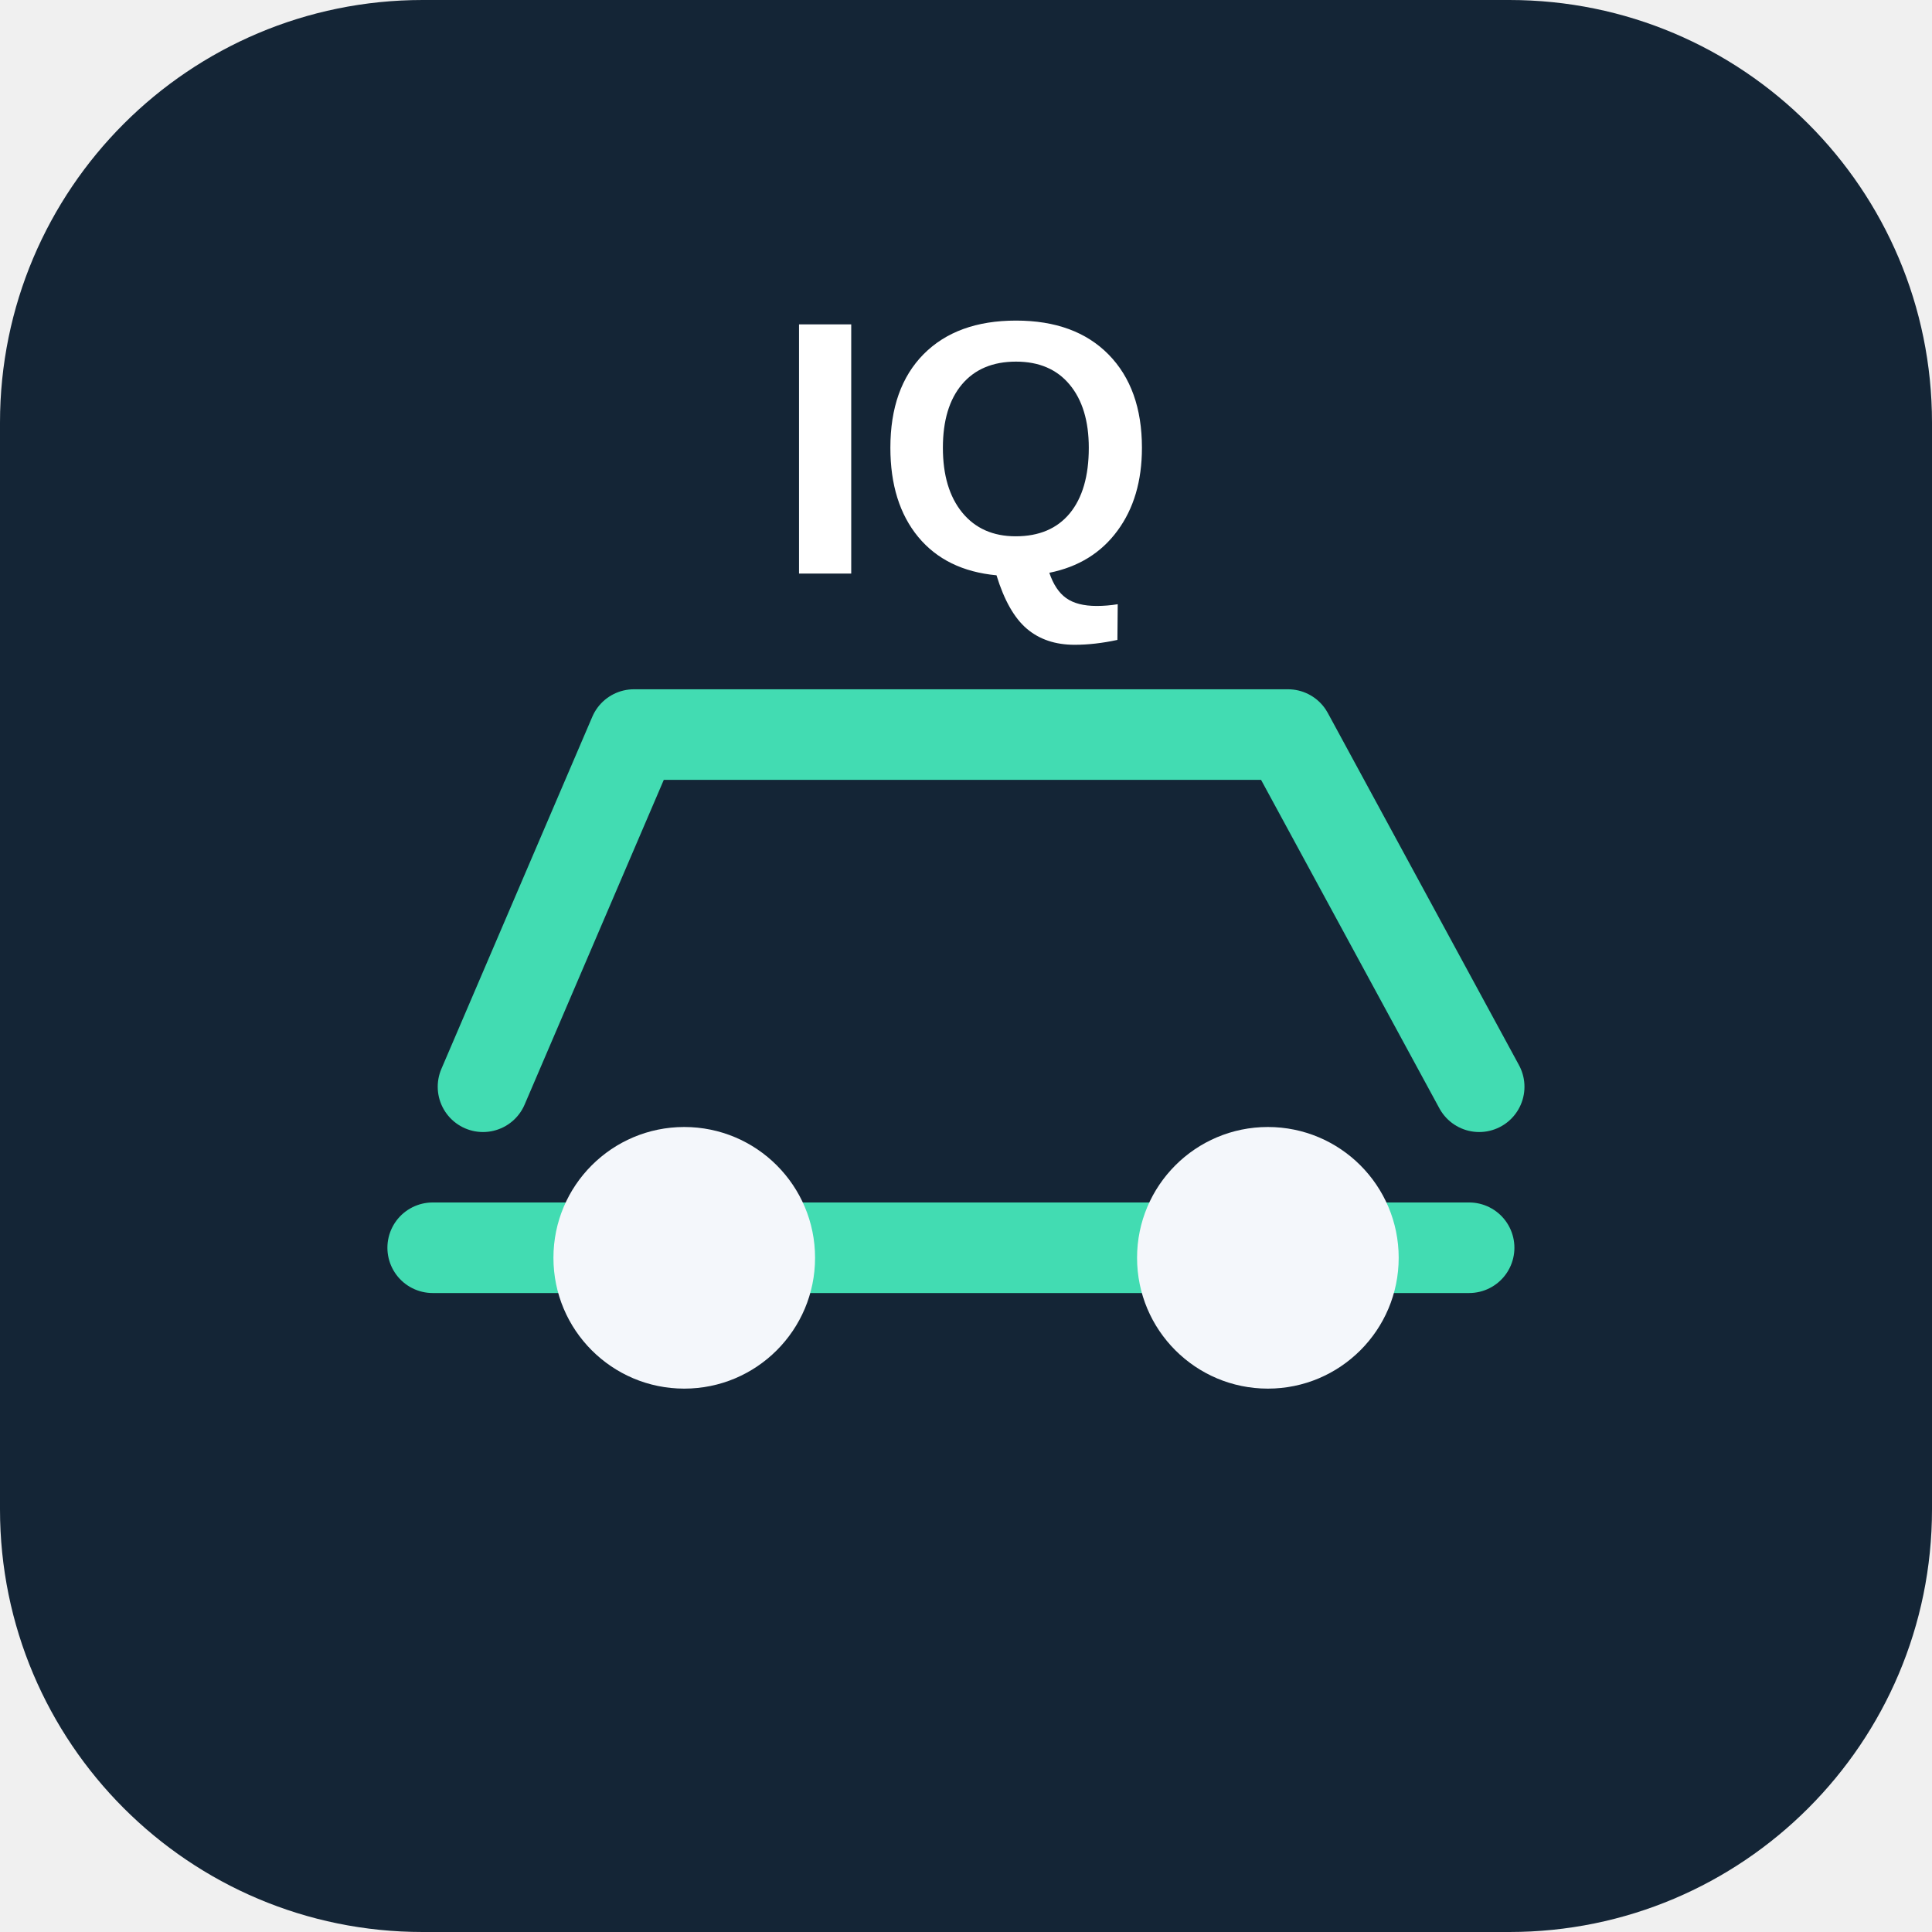
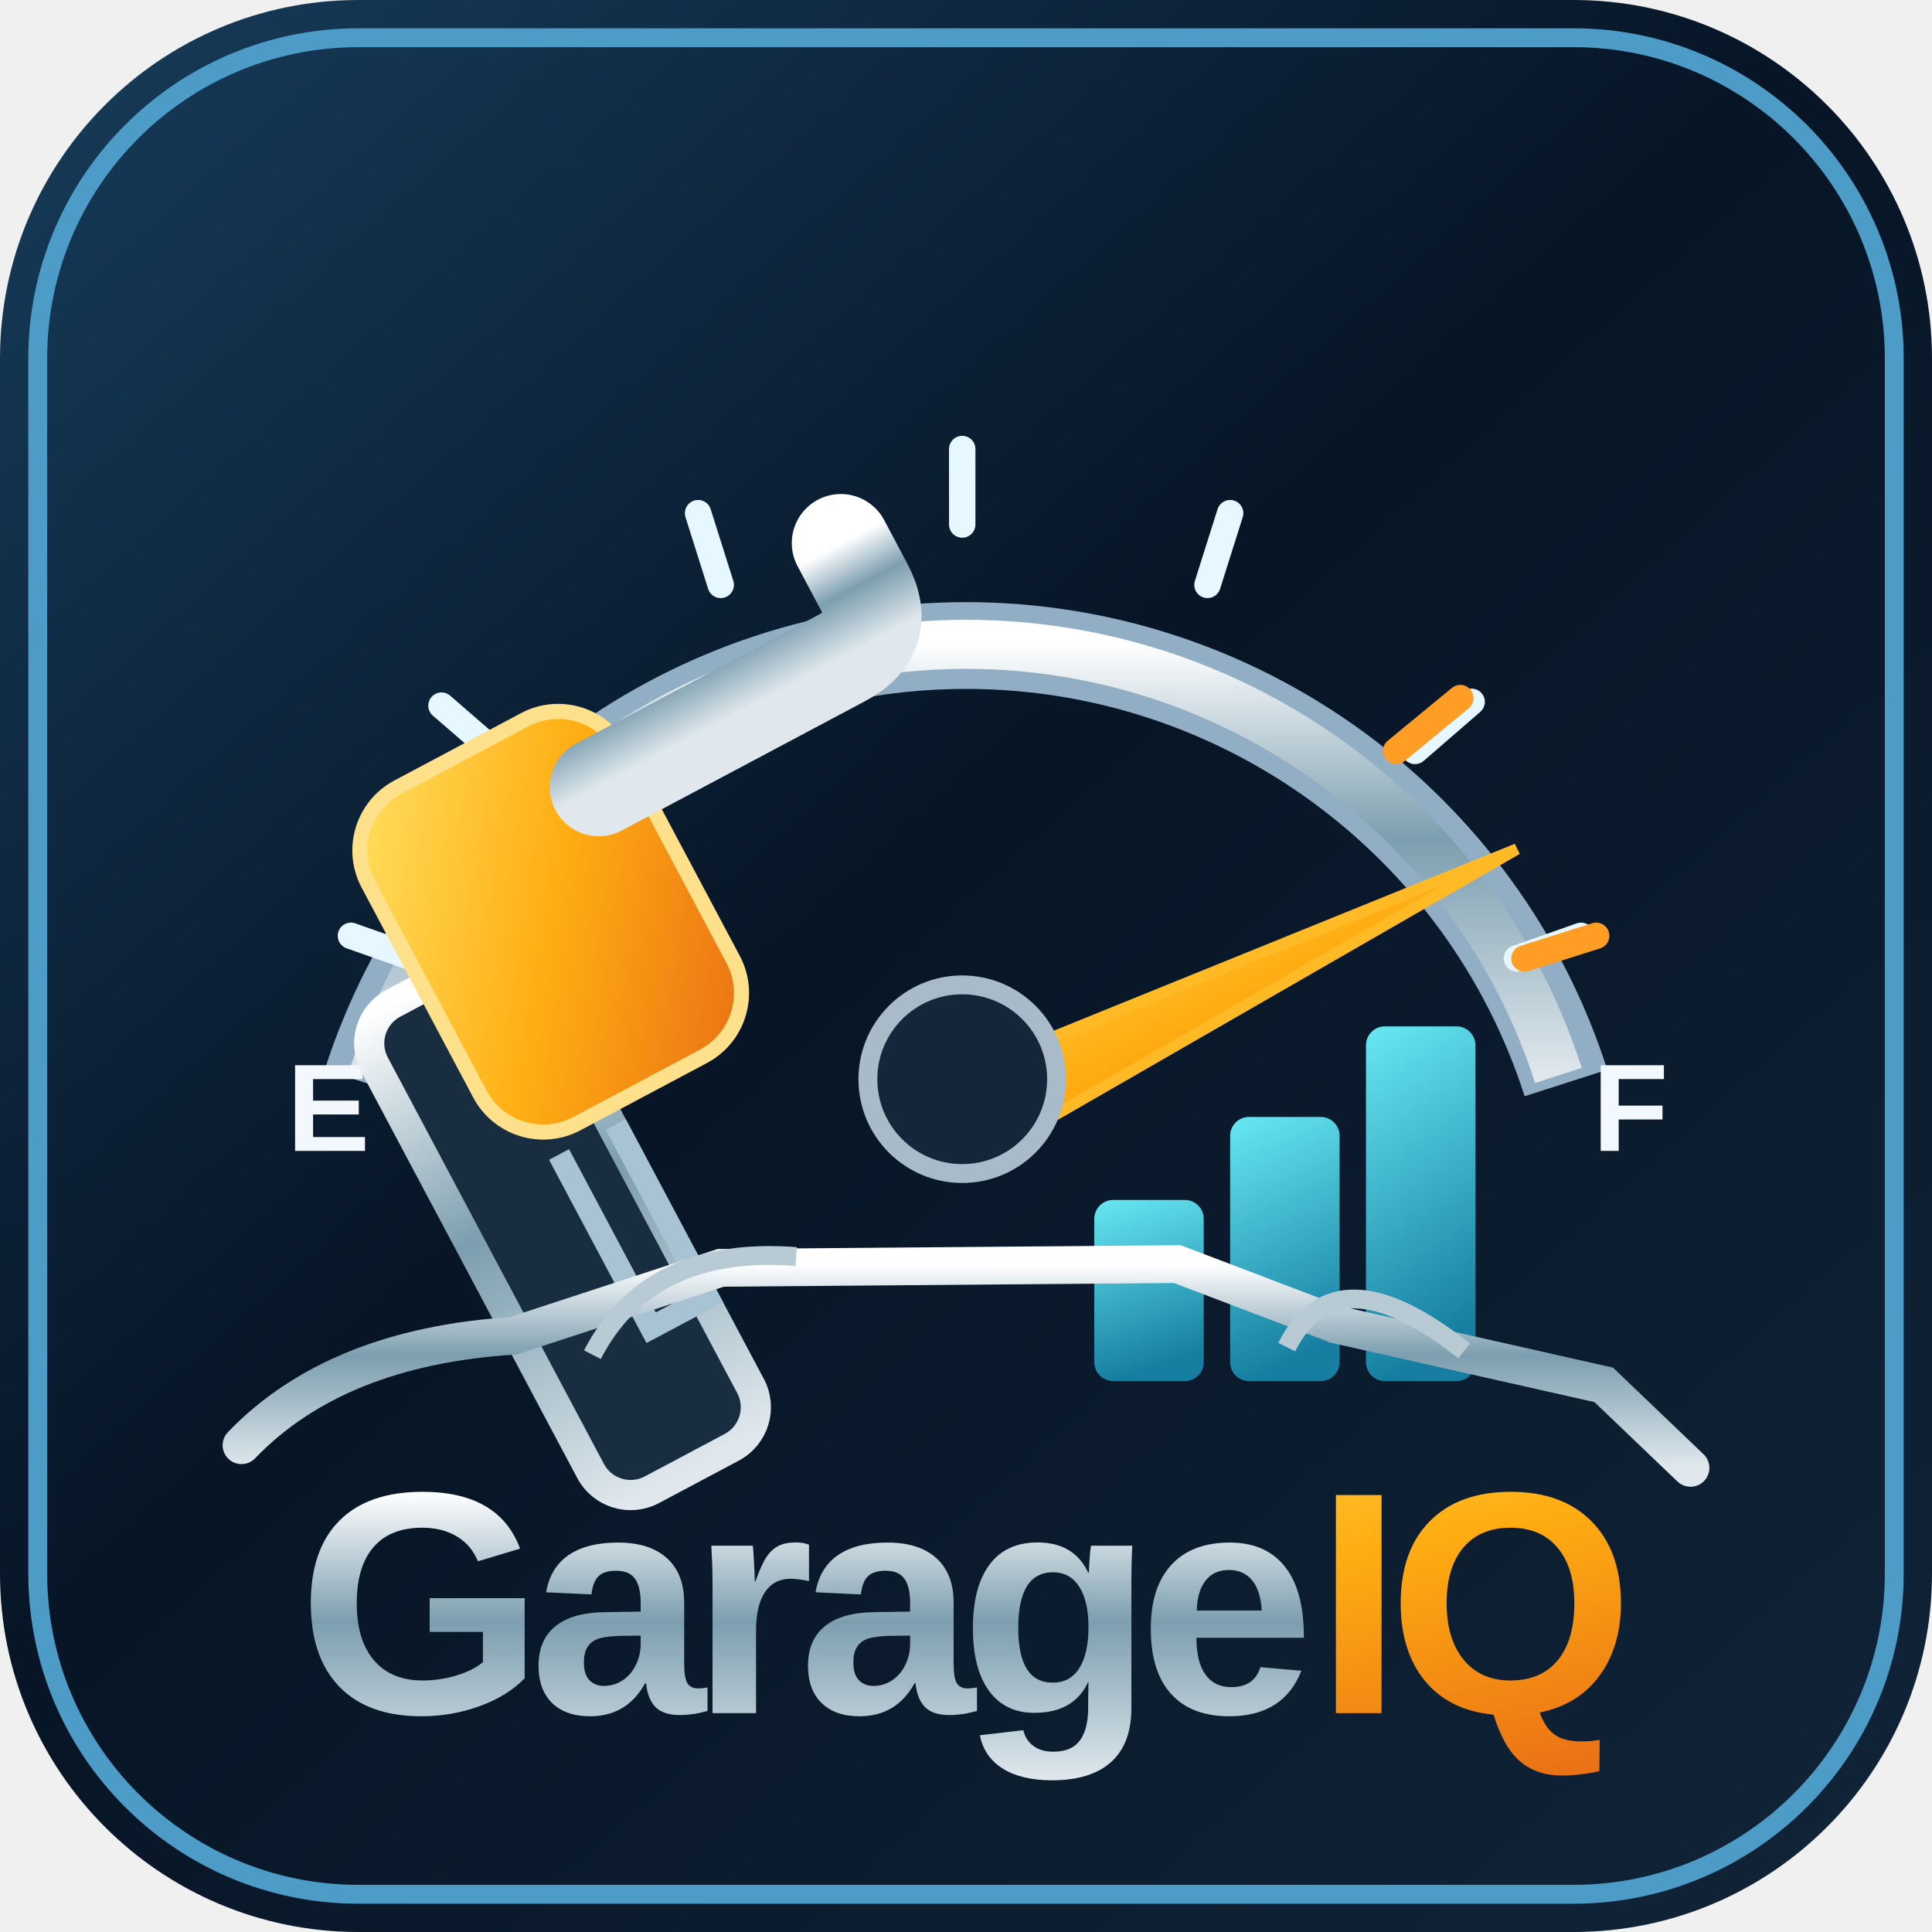
- <svg xmlns="http://www.w3.org/2000/svg" viewBox="0 0 192 192">
-   <rect width="192" height="192" rx="42" fill="#142536" />
-   <path d="M43 124h103M48 108l15-35h65l19 35" fill="none" stroke="#42dcb2" stroke-width="9" stroke-linejoin="round" stroke-linecap="round" />
-   <circle cx="68" cy="125" r="13" fill="#f4f7fb" />
-   <circle cx="126" cy="125" r="13" fill="#f4f7fb" />
-   <text x="96" y="57" font-family="Arial" font-size="36" font-weight="bold" text-anchor="middle" fill="white">IQ</text>
+ <svg xmlns="http://www.w3.org/2000/svg" width="512" height="512" viewBox="0 0 512 512">
+   <defs>
+     <linearGradient id="bg" x2=".9" y2="1">
+       <stop stop-color="#173d5c" />
+       <stop offset=".48" stop-color="#071526" />
+       <stop offset="1" stop-color="#102337" />
+     </linearGradient>
+     <linearGradient id="silver" x2="0" y2="1">
+       <stop stop-color="#ffffff" />
+       <stop offset=".45" stop-color="#7c9eaf" />
+       <stop offset="1" stop-color="#e0e8ed" />
+     </linearGradient>
+     <linearGradient id="gold" x2="1" y2="1">
+       <stop stop-color="#ffe264" />
+       <stop offset=".5" stop-color="#ffae12" />
+       <stop offset="1" stop-color="#e96d15" />
+     </linearGradient>
+     <linearGradient id="teal" x2=".2" y2="1">
+       <stop stop-color="#6cf0fa" />
+       <stop offset="1" stop-color="#1682a5" />
+     </linearGradient>
+   </defs>
+   <rect width="512" height="512" rx="95" fill="url(#bg)" />
+   <rect x="10" y="10" width="492" height="492" rx="85" fill="none" stroke="#4c9cc7" stroke-width="5" />
+   <path d="M97 287 A167 167 0 0 1 415 287" fill="none" stroke="#92aec4" stroke-width="23" />
+   <path d="M99 285 A165 165 0 0 1 413 285" fill="none" stroke="url(#silver)" stroke-width="13" />
+   <g stroke-width="7" stroke-linecap="round">
+     <path d="M110 254l-17-6M132 200l-15-13M191 155l-6-19M255 139v-20M320 155l6-19M375 199l15-13M402 254l17-6" stroke="#e7f7ff" />
+     <path d="M370 199l17-14M404 254l19-6" stroke="#ff9d25" />
+   </g>
+   <text x="76" y="305" font-family="Arial,sans-serif" font-size="33" font-weight="bold" fill="#f2f8fe">E</text>
+   <text x="422" y="305" font-family="Arial,sans-serif" font-size="33" font-weight="bold" fill="#f2f8fe">F</text>
+   <path d="M254 285 L402 225 270 301Z" fill="url(#gold)" stroke="#ffba26" stroke-width="3" />
+   <circle cx="255" cy="286" r="25" fill="#14273a" stroke="#a9bbc9" stroke-width="5" />
+   <g opacity=".96">
+     <rect x="290" y="318" width="29" height="48" rx="5" fill="url(#teal)" />
+     <rect x="326" y="296" width="29" height="70" rx="5" fill="url(#teal)" />
+     <rect x="362" y="272" width="29" height="94" rx="5" fill="url(#teal)" />
+   </g>
+   <g transform="translate(83 213) rotate(-28 60 30)">
+     <rect x="3" y="32" width="48" height="146" rx="12" fill="#182d3f" stroke="url(#silver)" stroke-width="8" />
+     <rect x="24" y="-18" width="76" height="101" rx="19" fill="url(#gold)" stroke="#ffe08b" stroke-width="4" />
+     <path d="M90 7h73q14 0 14-14v-13" fill="none" stroke="url(#silver)" stroke-width="26" stroke-linecap="round" />
+     <path d="M52 88v52h-17V88" fill="none" stroke="#a8c4d4" stroke-width="6" />
+   </g>
+   <path d="M64 383 Q89 357 136 354 L191 336 312 335 354 351 425 367 448 389" fill="none" stroke="url(#silver)" stroke-width="10" stroke-linecap="round" />
+   <path d="M157 359 Q172 330 211 333M341 357Q354 331 388 358" fill="none" stroke="#b8cbd5" stroke-width="5" />
+   <text x="256" y="454" text-anchor="middle" font-family="Arial,Helvetica,sans-serif" font-weight="900" font-size="84" letter-spacing="-4" fill="url(#silver)">Garage<tspan fill="url(#gold)">IQ</tspan>
+   </text>
</svg>
